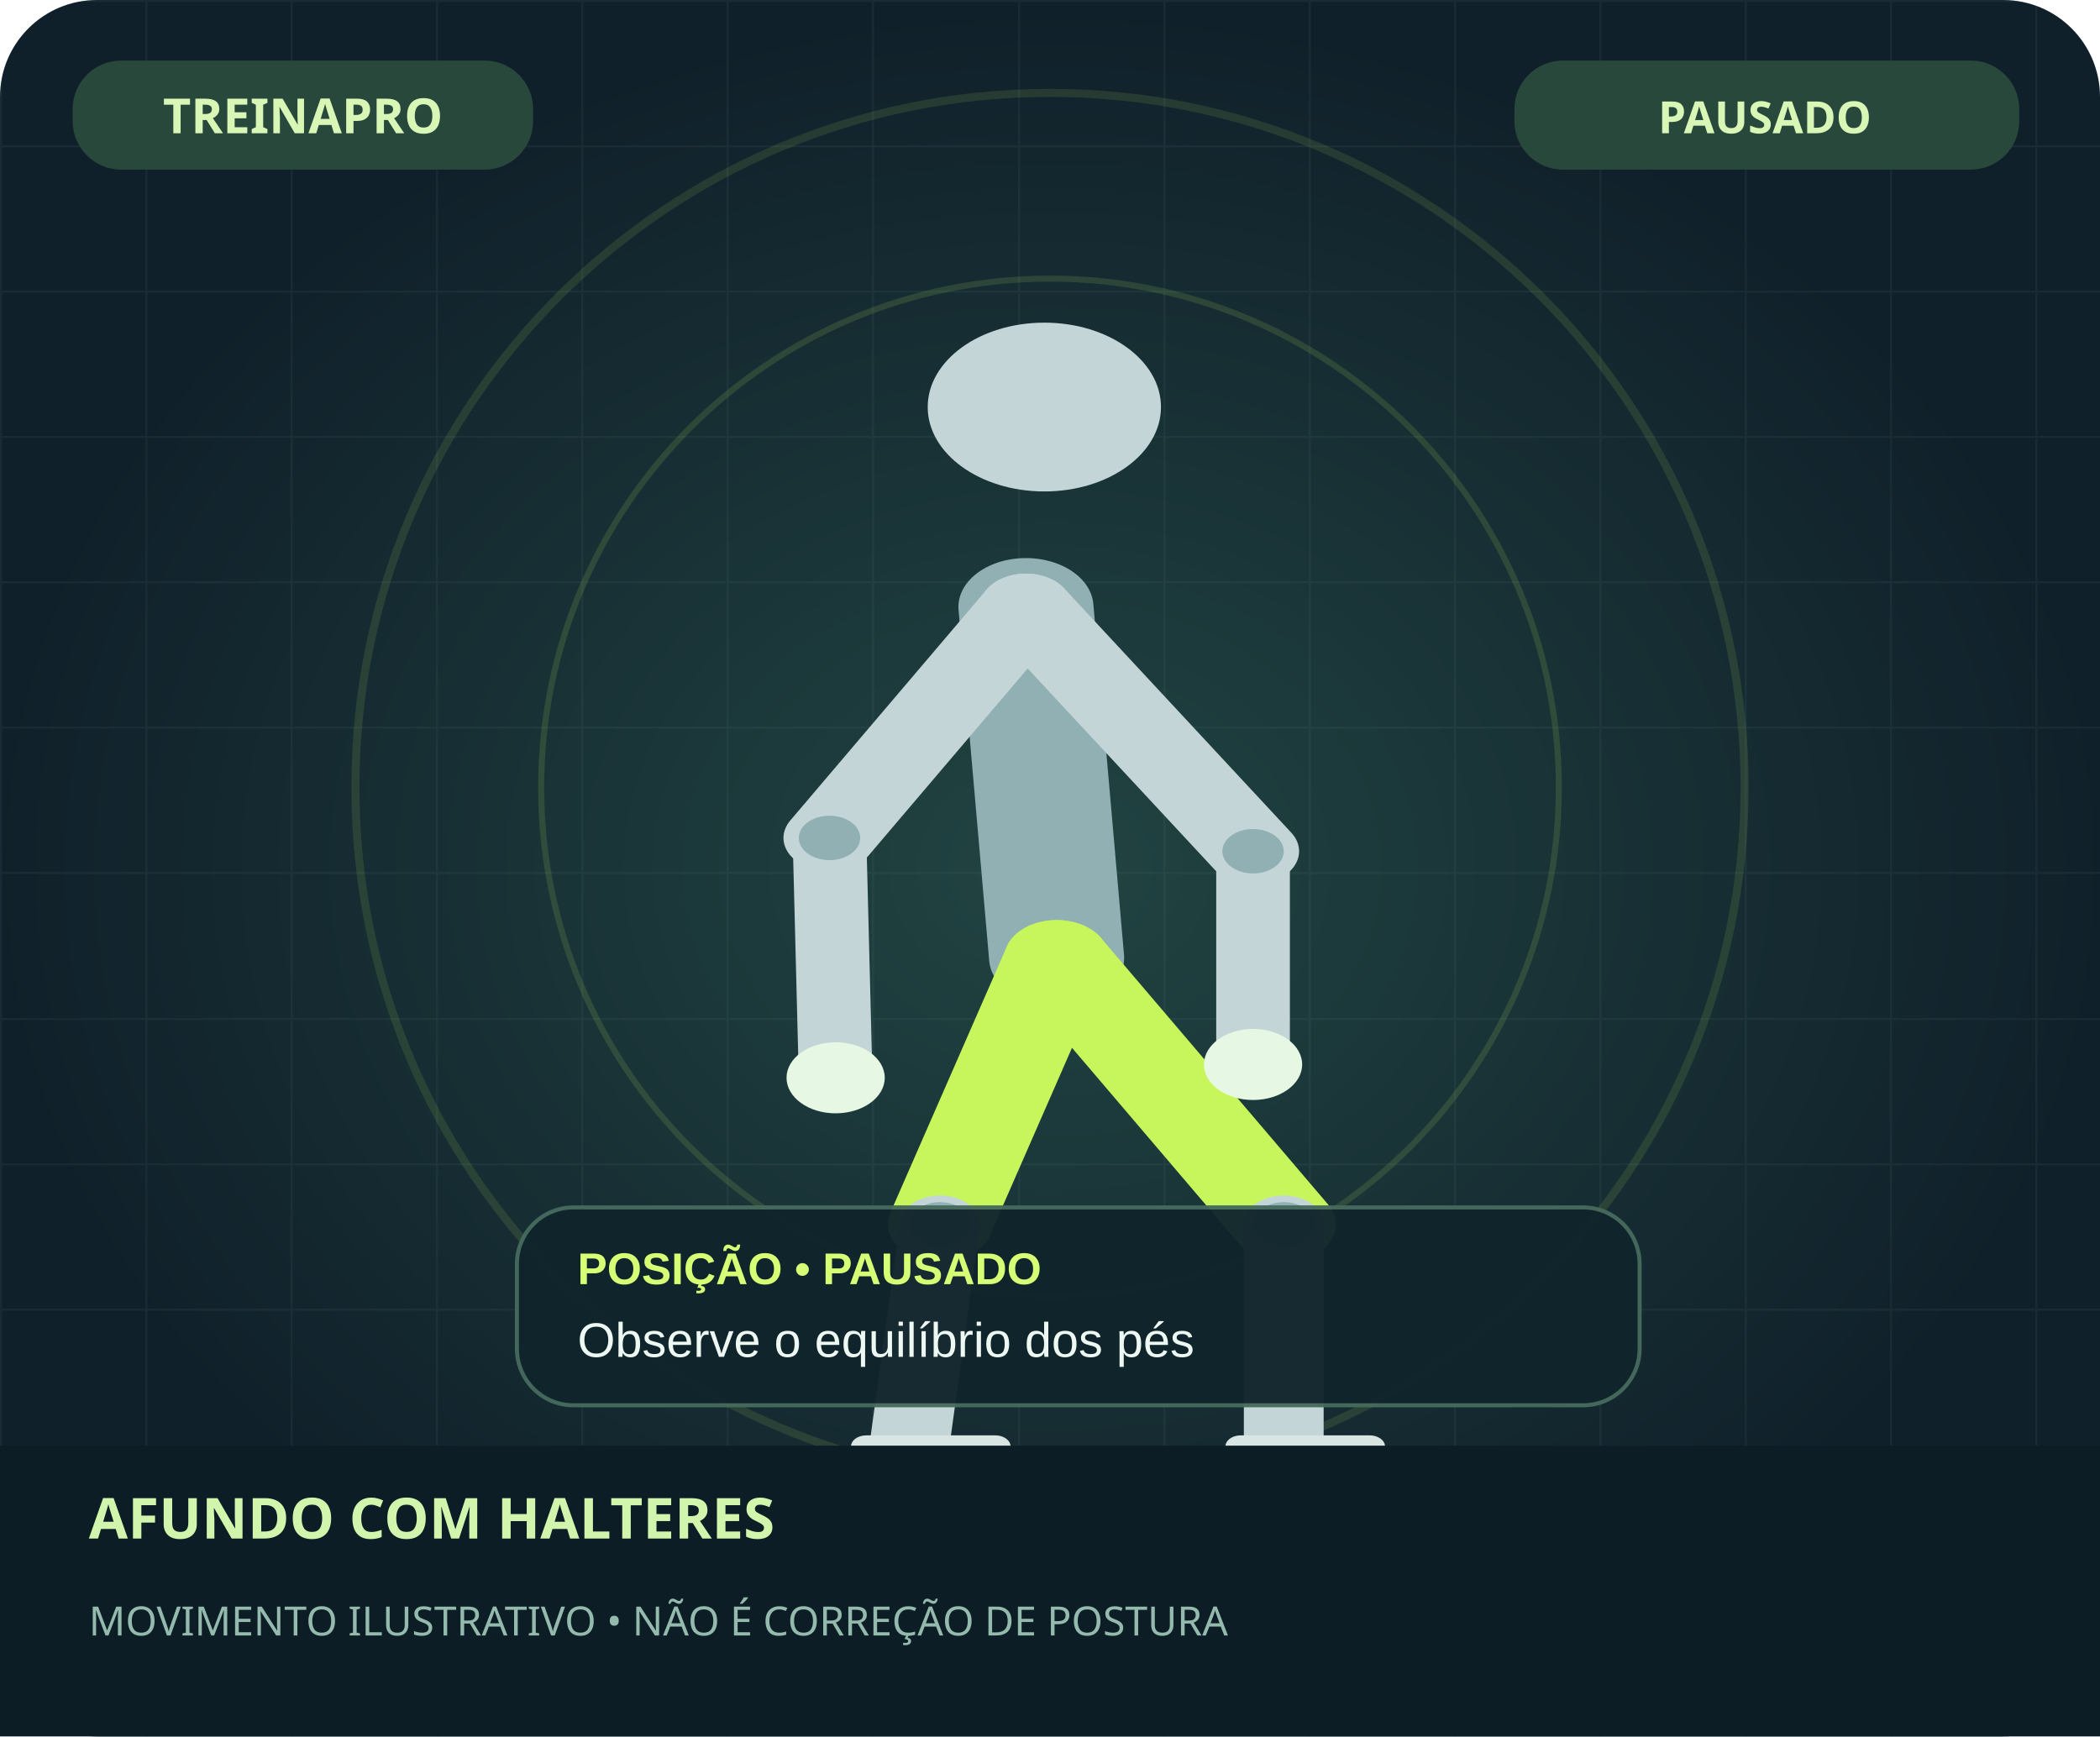
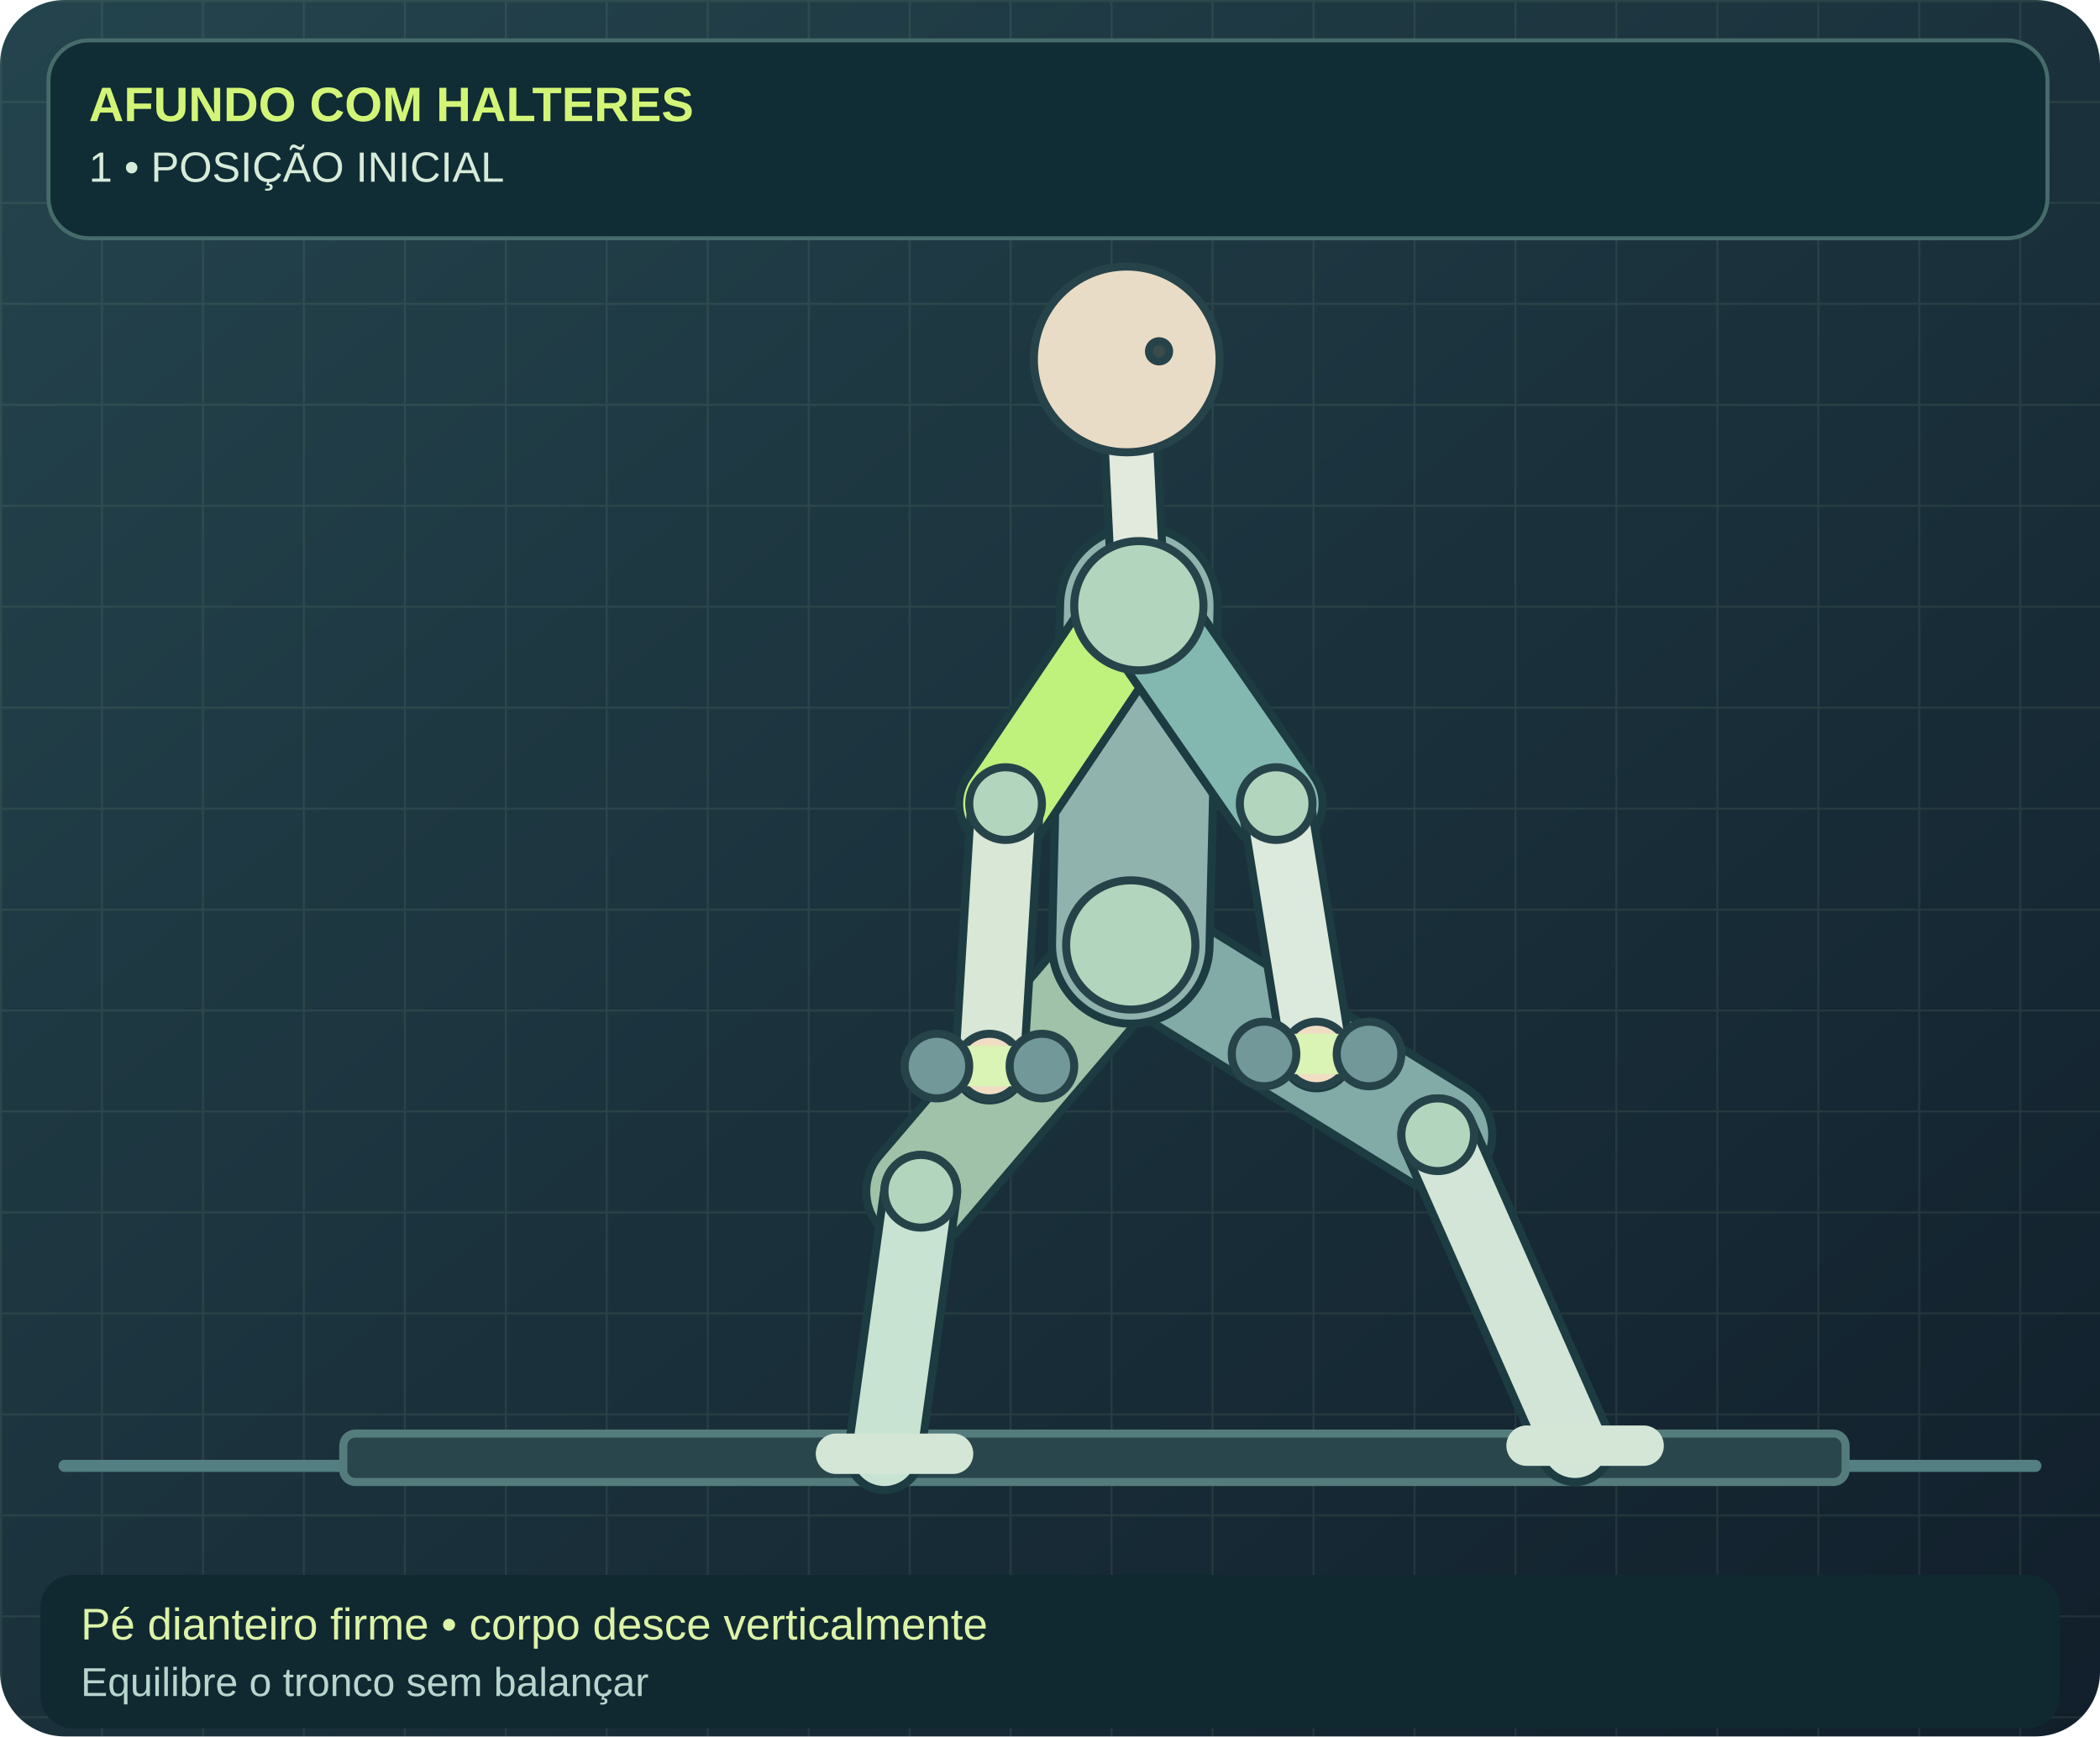
- <svg xmlns="http://www.w3.org/2000/svg" viewBox="0 0 520 430" role="img" aria-labelledby="title desc">
+ <svg xmlns="http://www.w3.org/2000/svg" viewBox="0 0 520 430" role="img" aria-labelledby="exercise-title exercise-description">
  <defs>
-     <radialGradient id="bg">
-       <stop stop-color="#214442" />
-       <stop offset="1" stop-color="#10202a" />
-     </radialGradient>
-     <pattern id="grid" width="36" height="36" patternUnits="userSpaceOnUse">
-       <path d="M36 0H0V36" stroke="#729290" stroke-opacity=".095" fill="none" />
+     <linearGradient id="bg" x1="0" y1="0" x2="1" y2="1">
+       <stop stop-color="#24444d" />
+       <stop offset="1" stop-color="#111f2b" />
+     </linearGradient>
+     <pattern id="grid" width="25" height="25" patternUnits="userSpaceOnUse">
+       <path d="M25 0H0V25" fill="none" stroke="#b0c8a0" stroke-opacity=".1" />
    </pattern>
  </defs>
-   <rect width="520" height="430" rx="24" fill="url(#bg)" />
-   <rect width="520" height="430" rx="24" fill="url(#grid)" />
-   <circle cx="260" cy="195" r="172" fill="none" stroke="#c6f65b" opacity=".11" stroke-width="2" />
-   <circle cx="260" cy="195" r="126" fill="none" stroke="#c6f65b" opacity=".13" stroke-width="1.5" />
-   <rect x="18" y="15" rx="12" width="114" height="27" fill="#29483c" />
-   <text x="75" y="33" fill="#d8f6b6" text-anchor="middle" font-size="12" font-weight="bold" font-family="sans-serif">TREINAPRO</text>
-   <rect x="375" y="15" rx="12" width="125" height="27" fill="#29483c" />
-   <text x="437" y="33" fill="#d8f6b6" text-anchor="middle" font-size="11" font-weight="bold" font-family="sans-serif">PAUSADO</text>
-   <g transform="translate(61 15) scale(1.52 1.10)">
-     <line x1="37" y1="315" x2="221" y2="315" stroke="#587a80" stroke-width="3" stroke-linecap="round" />
-     <line x1="127" y1="123" x2="132" y2="202" stroke="#91b0b4" stroke-width="22" stroke-linecap="round" />
-     <line x1="132" y1="202" x2="113" y2="262" stroke="#c6f65b" stroke-width="17" stroke-linecap="round" />
-     <line x1="113" y1="262" x2="108" y2="312" stroke="#c4d5d7" stroke-width="13" stroke-linecap="round" />
-     <line x1="132" y1="202" x2="169" y2="262" stroke="#c6f65b" stroke-width="17" stroke-linecap="round" />
-     <line x1="169" y1="262" x2="169" y2="312" stroke="#c4d5d7" stroke-width="13" stroke-linecap="round" />
-     <line x1="127" y1="123" x2="95" y2="175" stroke="#c4d5d7" stroke-width="15" stroke-linecap="round" />
-     <line x1="95" y1="175" x2="96" y2="229" stroke="#c4d5d7" stroke-width="12" stroke-linecap="round" />
-     <line x1="127" y1="123" x2="164" y2="178" stroke="#c4d5d7" stroke-width="15" stroke-linecap="round" />
-     <line x1="164" y1="178" x2="164" y2="226" stroke="#c4d5d7" stroke-width="12" stroke-linecap="round" />
-     <circle cx="130" cy="78" r="19" fill="#c4d5d7" />
-     <circle cx="95" cy="175" r="5" fill="#91b0b4" />
-     <circle cx="164" cy="178" r="5" fill="#91b0b4" />
-     <circle cx="113" cy="262" r="5" fill="#91b0b4" />
-     <circle cx="169" cy="262" r="5" fill="#91b0b4" />
-     <circle cx="96" cy="229" r="8" fill="#e6f8e4" />
-     <circle cx="164" cy="226" r="8" fill="#e6f8e4" />
-     <line x1="101" y1="312" x2="122" y2="312" stroke="#d8e5e3" stroke-width="5" stroke-linecap="round" />
-     <line x1="162" y1="312" x2="183" y2="312" stroke="#d8e5e3" stroke-width="5" stroke-linecap="round" />
-   </g>
-   <rect x="0" y="358" width="520" height="72" fill="#0d1d25" />
-   <text x="22" y="381" fill="#d2f5ad" font-size="14" font-family="sans-serif" font-weight="bold">AFUNDO COM HALTERES</text>
-   <text x="22" y="405" fill="#94b9ad" font-size="10" font-family="sans-serif">MOVIMENTO ILUSTRATIVO • NÃO É CORREÇÃO DE POSTURA</text>
-   <g aria-hidden="true">
-     <rect x="128" y="299" rx="14" width="278" height="49" fill="#10232c" stroke="#46695d" opacity=".96" />
-     <text x="143" y="318" fill="#d7ff75" font-size="11" font-weight="bold" font-family="Arial,sans-serif">POSIÇÃO • PAUSADO</text>
-     <text x="143" y="336" fill="#ecf8f1" font-size="12" font-family="Arial,sans-serif">Observe o equilíbrio dos pés</text>
-   </g>
+   <rect width="100%" height="100%" rx="16" fill="url(#bg)" />
+   <rect width="100%" height="100%" rx="16" fill="url(#grid)" />
+   <line x1="16" y1="363" x2="504" y2="363" stroke="#537e82" stroke-width="3" stroke-linecap="round" />
+   <rect x="85" y="355" width="372" height="12" rx="3" fill="#29464c" stroke="#547c7c" stroke-width="2" />
+   <line x1="280" y1="234" x2="228" y2="295" stroke="#1c3c42" stroke-width="29" stroke-linecap="round" />
+   <line x1="280" y1="234" x2="228" y2="295" stroke="#a0c2a8" stroke-width="25" stroke-linecap="round" />
+   <line x1="228" y1="295" x2="219" y2="360" stroke="#1c3c42" stroke-width="20" stroke-linecap="round" />
+   <line x1="228" y1="295" x2="219" y2="360" stroke="#c9e3d3" stroke-width="16" stroke-linecap="round" />
+   <line x1="280" y1="234" x2="356" y2="281" stroke="#1c3c42" stroke-width="29" stroke-linecap="round" />
+   <line x1="280" y1="234" x2="356" y2="281" stroke="#82aaa6" stroke-width="25" stroke-linecap="round" />
+   <line x1="356" y1="281" x2="390" y2="358" stroke="#1c3c42" stroke-width="20" stroke-linecap="round" />
+   <line x1="356" y1="281" x2="390" y2="358" stroke="#d2e5d7" stroke-width="16" stroke-linecap="round" />
+   <line x1="280" y1="234" x2="282" y2="150" stroke="#1c3c42" stroke-width="41" stroke-linecap="round" />
+   <line x1="280" y1="234" x2="282" y2="150" stroke="#90b4ad" stroke-width="37" stroke-linecap="round" />
+   <line x1="282" y1="150" x2="249" y2="199" stroke="#1c3c42" stroke-width="25" stroke-linecap="round" />
+   <line x1="282" y1="150" x2="249" y2="199" stroke="#bff17d" stroke-width="21" stroke-linecap="round" />
+   <line x1="249" y1="199" x2="245" y2="264" stroke="#1c3c42" stroke-width="19" stroke-linecap="round" />
+   <line x1="249" y1="199" x2="245" y2="264" stroke="#d8e7d6" stroke-width="15" stroke-linecap="round" />
+   <line x1="282" y1="150" x2="316" y2="199" stroke="#1c3c42" stroke-width="25" stroke-linecap="round" />
+   <line x1="282" y1="150" x2="316" y2="199" stroke="#83b8b1" stroke-width="21" stroke-linecap="round" />
+   <line x1="316" y1="199" x2="326" y2="261" stroke="#1c3c42" stroke-width="19" stroke-linecap="round" />
+   <line x1="316" y1="199" x2="326" y2="261" stroke="#dceadd" stroke-width="15" stroke-linecap="round" />
+   <line x1="282" y1="150" x2="279" y2="89" stroke="#1c3c42" stroke-width="15" stroke-linecap="round" />
+   <line x1="282" y1="150" x2="279" y2="89" stroke="#e2e9dd" stroke-width="11" stroke-linecap="round" />
+   <circle cx="280" cy="234" r="16" fill="#b2d6bd" stroke="#27434a" stroke-width="2" />
+   <circle cx="282" cy="150" r="16" fill="#b2d6bd" stroke="#27434a" stroke-width="2" />
+   <circle cx="228" cy="295" r="9" fill="#b2d6bd" stroke="#27434a" stroke-width="2" />
+   <circle cx="356" cy="281" r="9" fill="#b2d6bd" stroke="#27434a" stroke-width="2" />
+   <circle cx="249" cy="199" r="9" fill="#b2d6bd" stroke="#27434a" stroke-width="2" />
+   <circle cx="316" cy="199" r="9" fill="#b2d6bd" stroke="#27434a" stroke-width="2" />
+   <circle cx="279" cy="89" r="23" fill="#e9dcc6" stroke="#27434a" stroke-width="2" />
+   <circle cx="245" cy="264" r="8" fill="#f0ddc4" stroke="#27434a" stroke-width="2" />
+   <circle cx="326" cy="261" r="8" fill="#f0ddc4" stroke="#27434a" stroke-width="2" />
+   <line x1="207" y1="360" x2="236" y2="360" stroke="#d4e7d7" stroke-width="10" stroke-linecap="round" />
+   <line x1="378" y1="358" x2="407" y2="358" stroke="#d4e7d7" stroke-width="10" stroke-linecap="round" />
+   <circle cx="287" cy="87" r="2.5" fill="#3b4b4a" stroke="#27434a" stroke-width="2" />
+   <line x1="232" y1="264" x2="258" y2="264" stroke="#d9f4b4" stroke-width="10" stroke-linecap="round" />
+   <circle cx="232" cy="264" r="8" fill="#72989a" stroke="#27434a" stroke-width="2" />
+   <circle cx="258" cy="264" r="8" fill="#72989a" stroke="#27434a" stroke-width="2" />
+   <line x1="313" y1="261" x2="339" y2="261" stroke="#d9f4b4" stroke-width="10" stroke-linecap="round" />
+   <circle cx="313" cy="261" r="8" fill="#72989a" stroke="#27434a" stroke-width="2" />
+   <circle cx="339" cy="261" r="8" fill="#72989a" stroke="#27434a" stroke-width="2" />
+   <rect x="12" y="10" width="495" height="49" rx="10" fill="#102c34" stroke="#466b6b" />
+   <text x="22" y="30" fill="#d2f577" font-size="12" font-weight="700" font-family="Arial,sans-serif">AFUNDO COM HALTERES</text>
+   <text x="22" y="45" fill="#d7ebd9" font-size="10.5" font-family="Arial,sans-serif">1 • POSIÇÃO INICIAL</text>
+   <rect x="10" y="390" width="500" height="38" rx="8" fill="#102931" />
+   <text x="20" y="406" fill="#dcf3a8" font-size="11" font-family="Arial,sans-serif">Pé dianteiro firme • corpo desce verticalmente</text>
+   <text x="20" y="420" fill="#b8d5ce" font-size="10" font-family="Arial,sans-serif">Equilibre o tronco sem balançar</text>
</svg>
